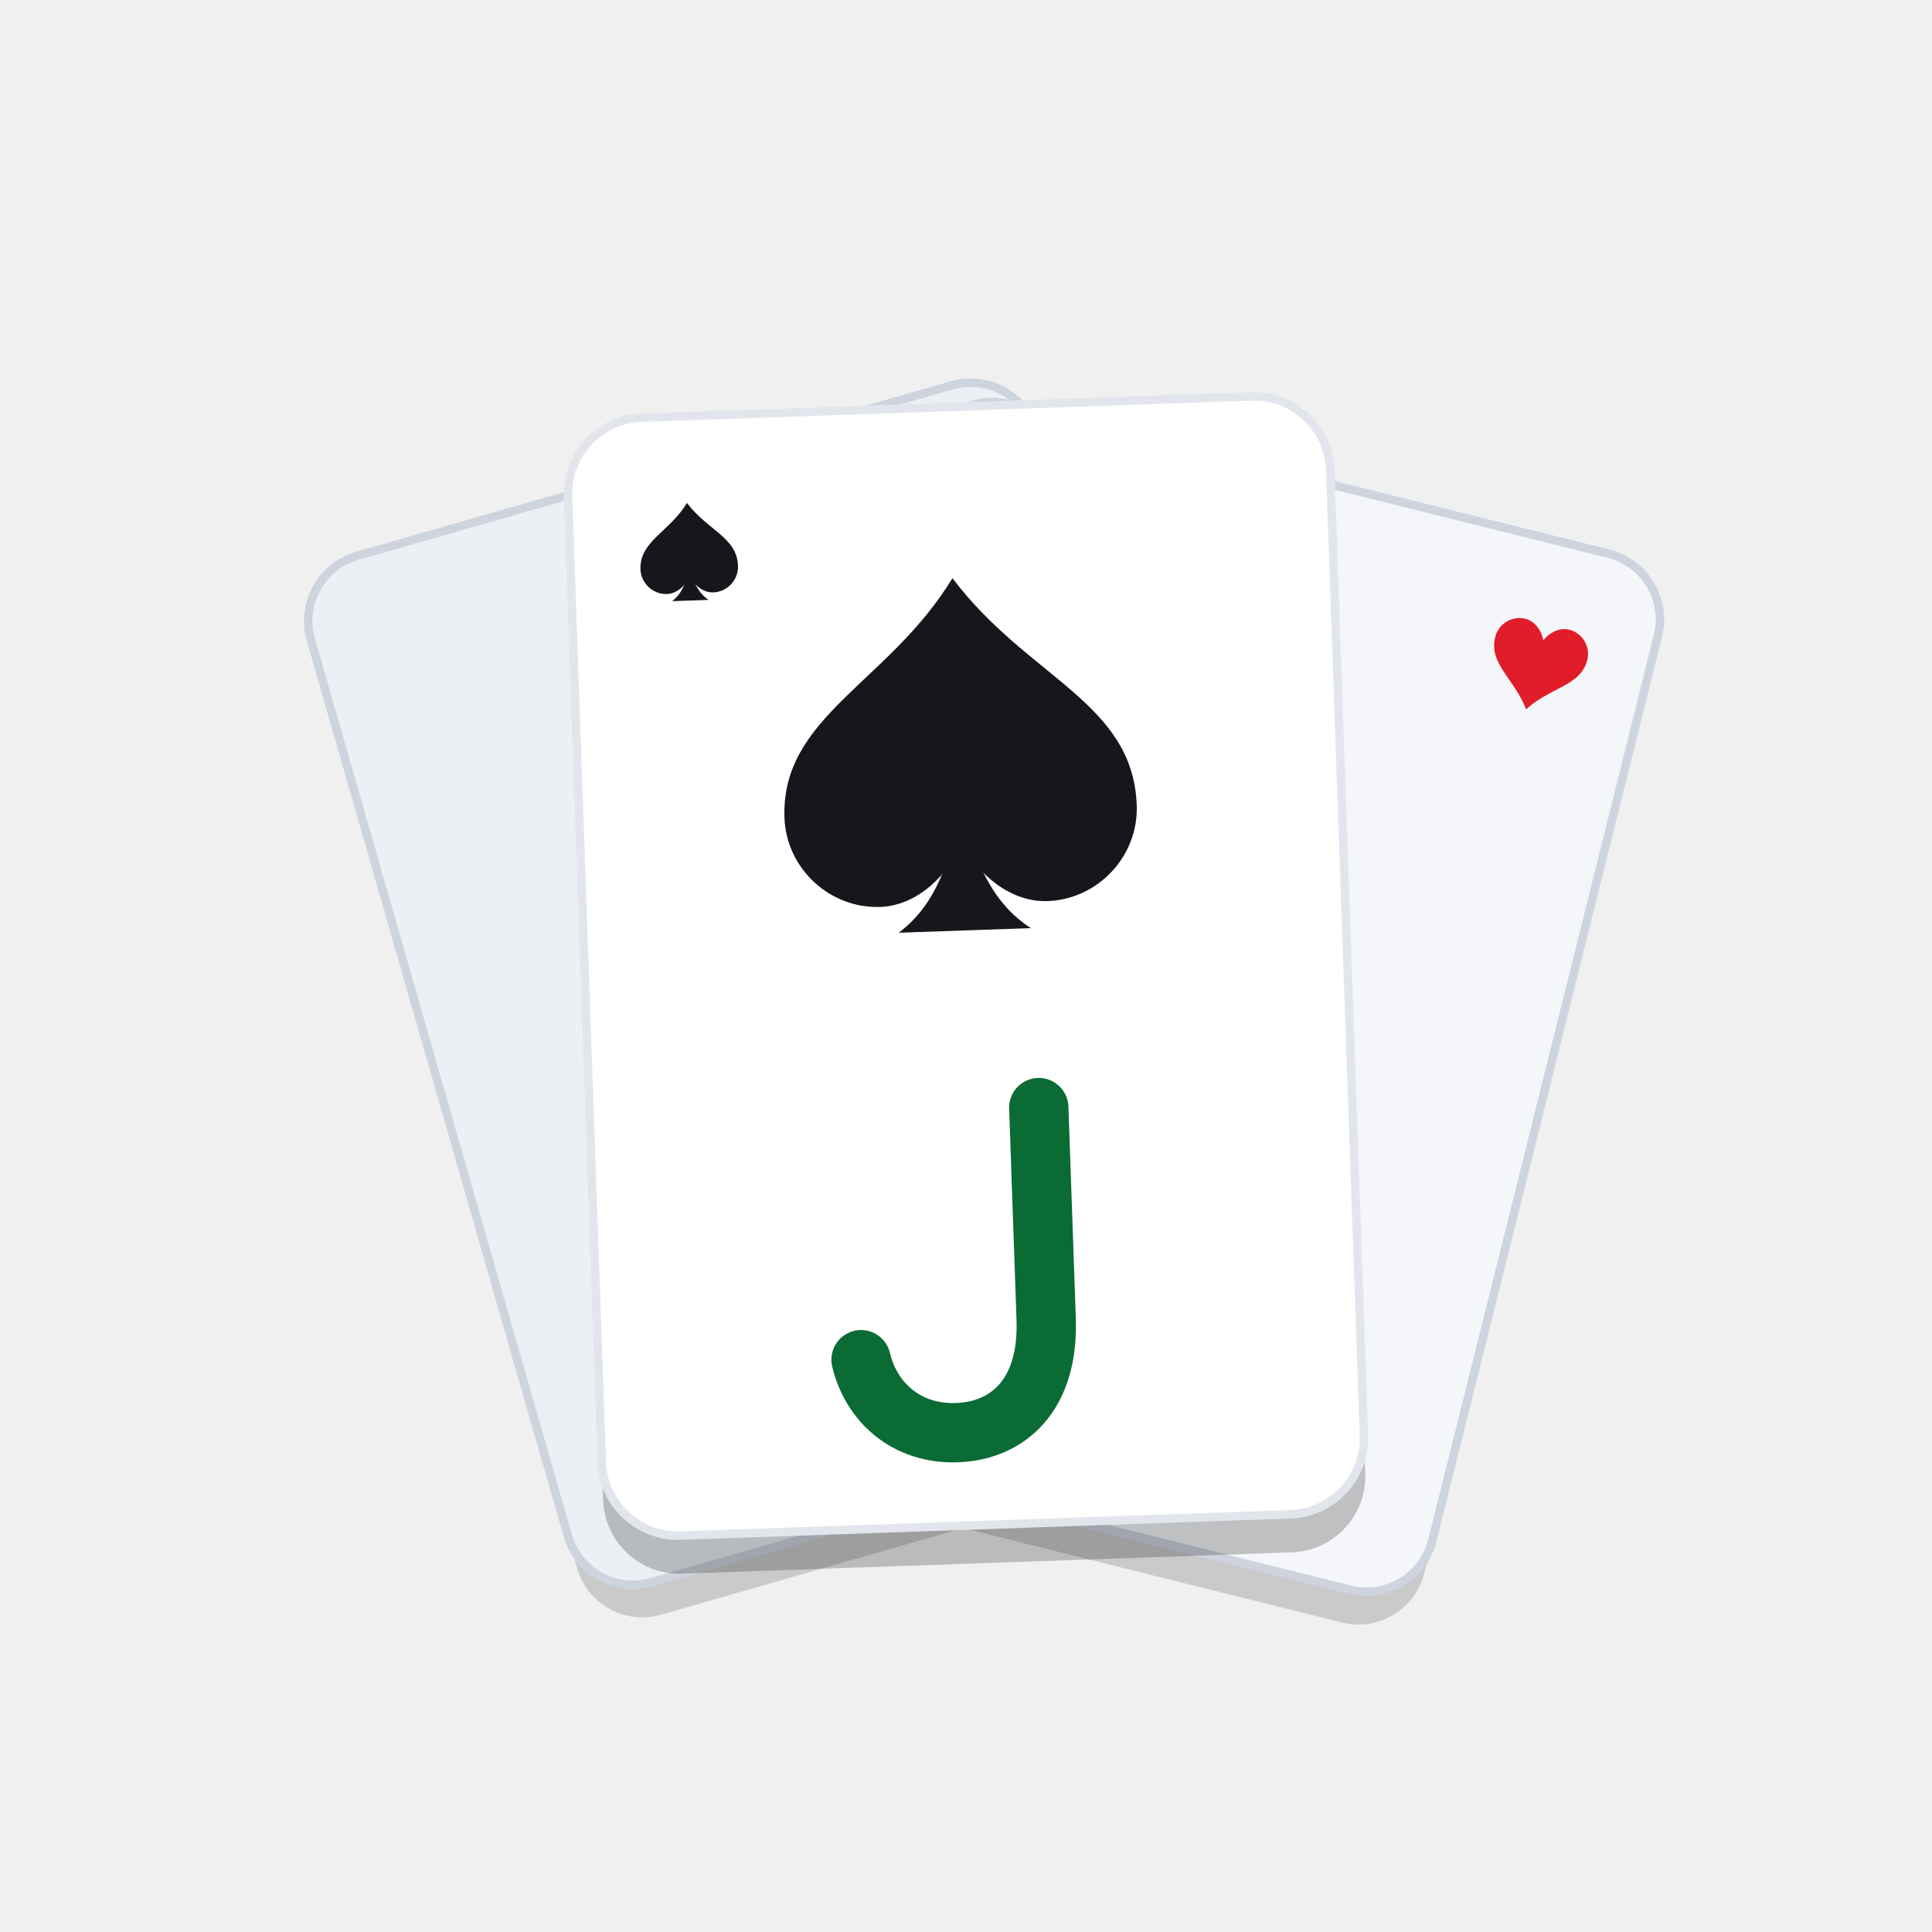
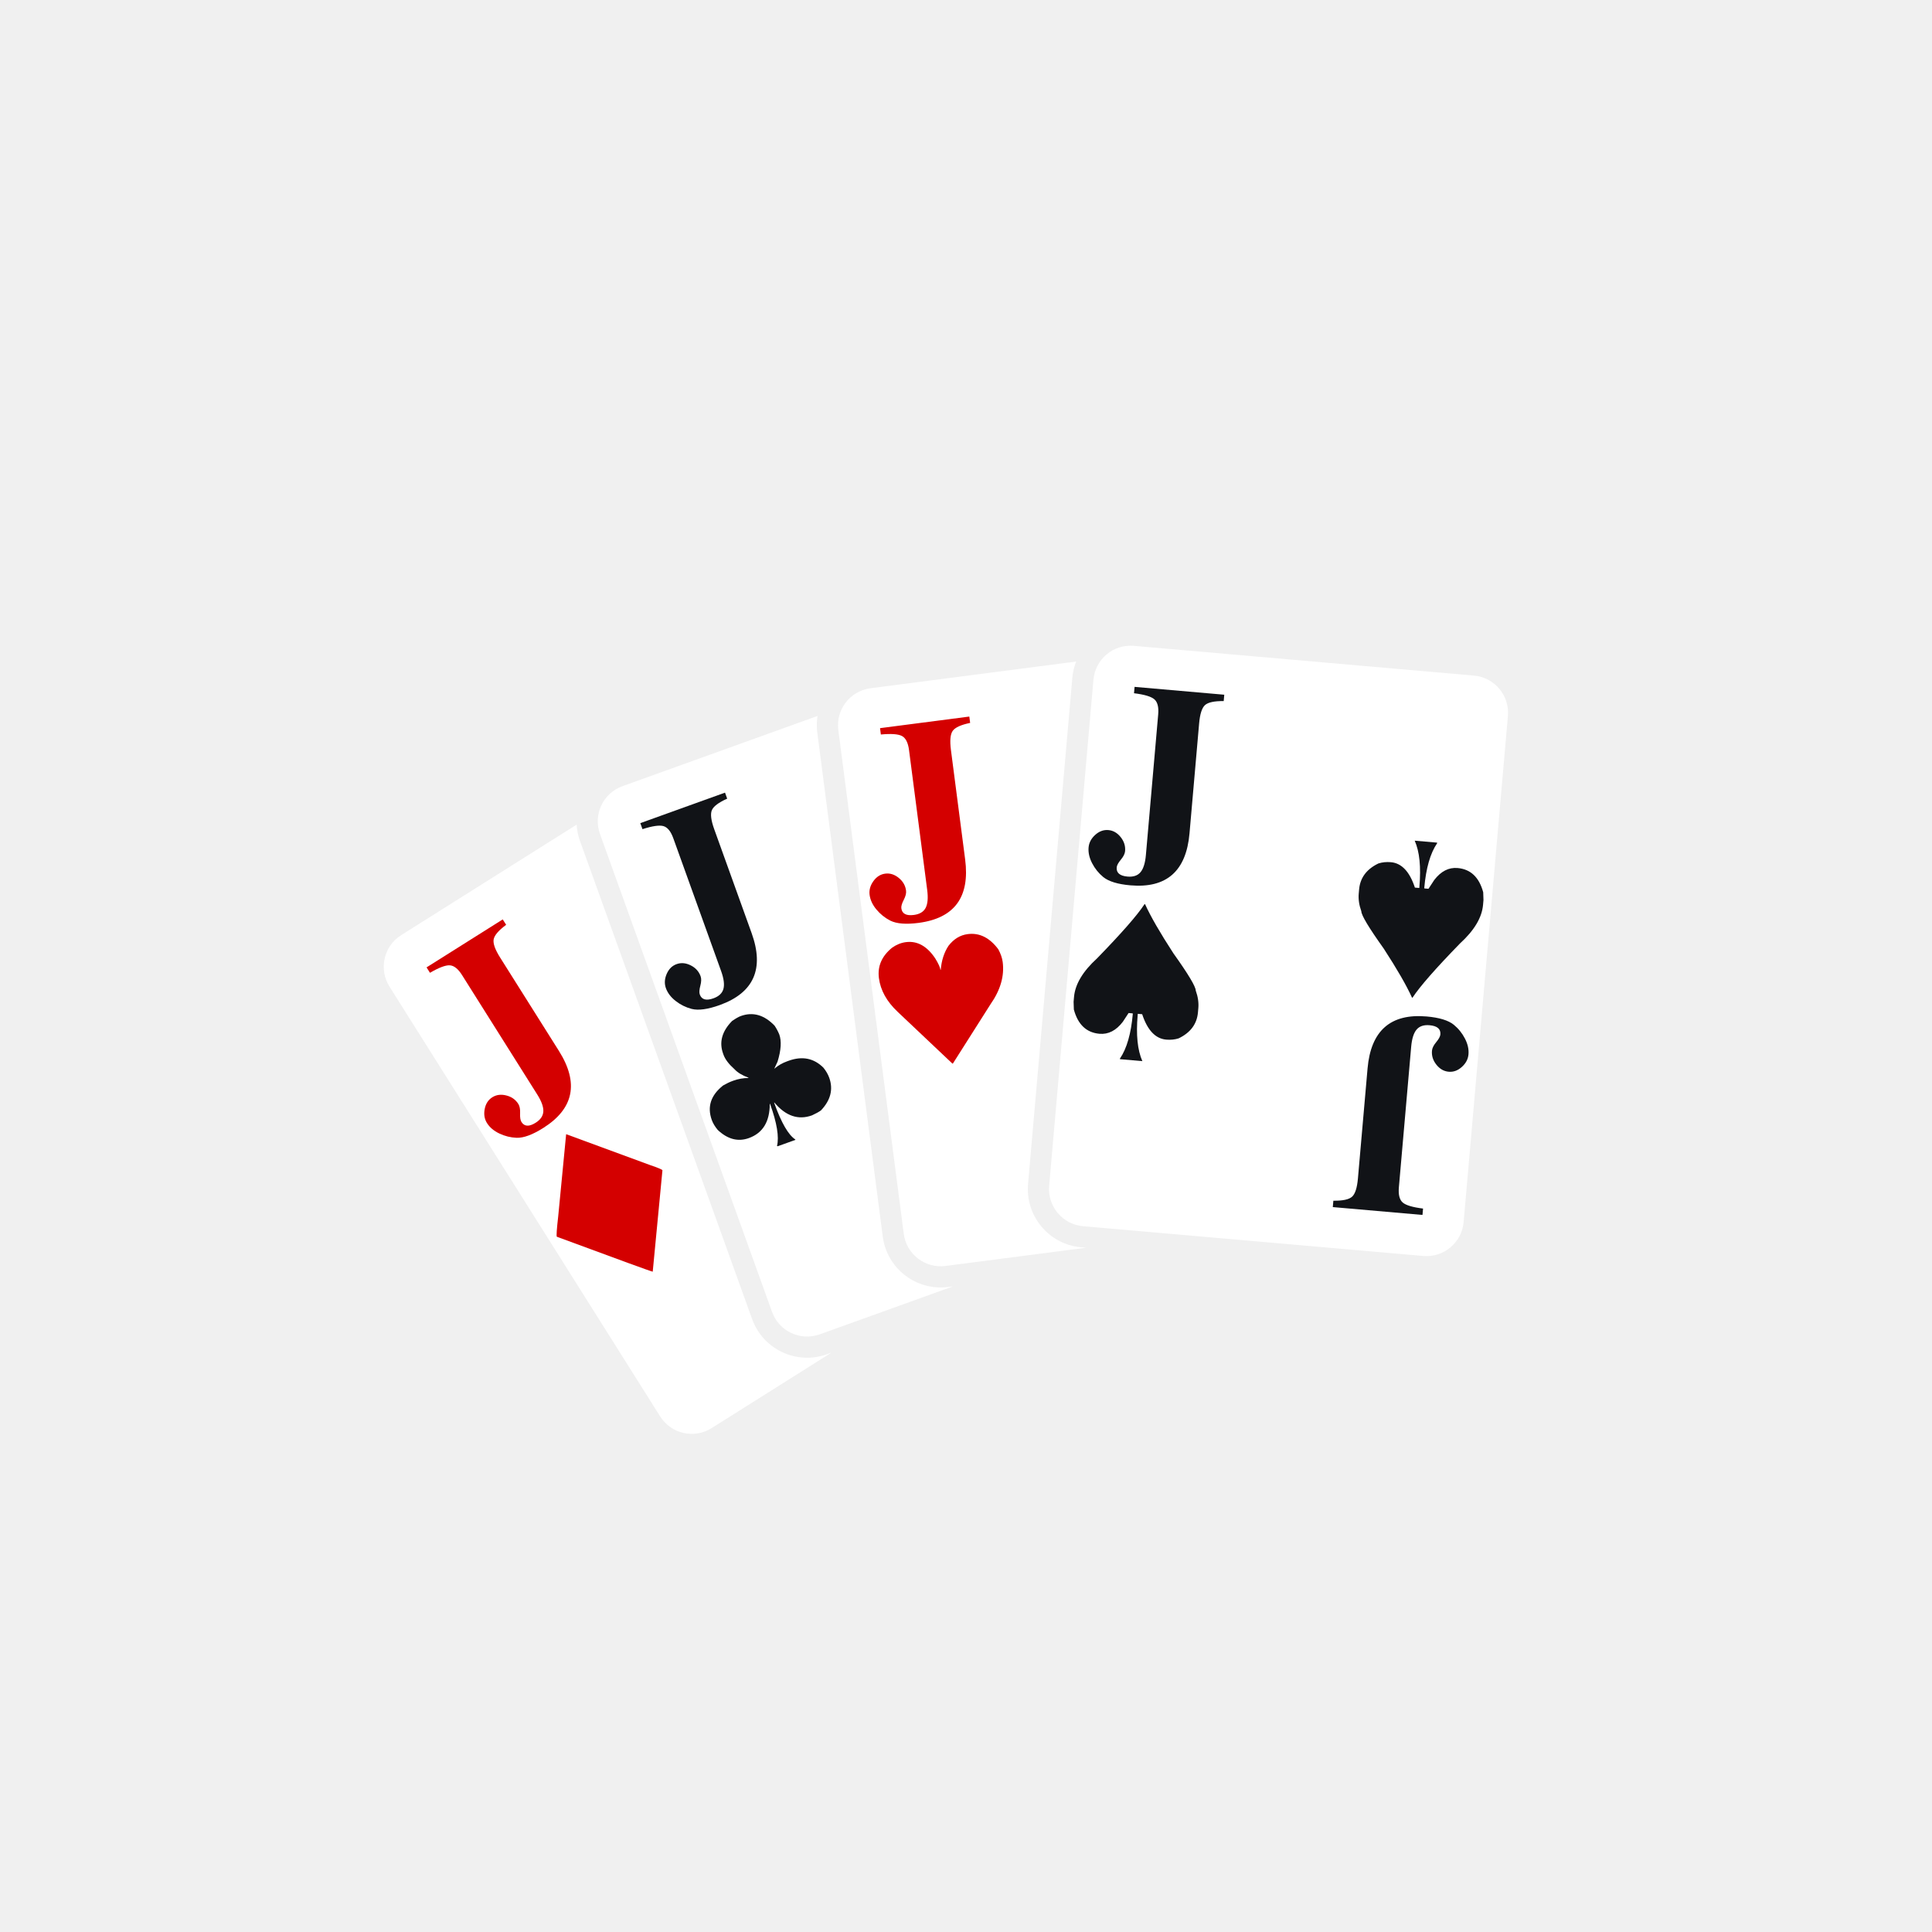
- <svg xmlns="http://www.w3.org/2000/svg" width="456" height="456" viewBox="0 0 456 456" version="1.1">
-   <g transform="rotate(-16 228 400)">
-     <rect x="148" y="102" width="178" height="252" rx="16" fill="#000000" opacity="0.16" transform="translate(0,8)" />
-     <rect x="148" y="102" width="178" height="252" rx="16" fill="#ECEFF4" stroke="#CED4DE" stroke-width="2" />
-   </g>
-   <g transform="rotate(14 228 400)">
-     <rect x="148" y="102" width="178" height="252" rx="16" fill="#000000" opacity="0.16" transform="translate(0,8)" />
-     <rect x="148" y="102" width="178" height="252" rx="16" fill="#F4F6F9" stroke="#CED4DE" stroke-width="2" />
-     <g transform="translate(300,132) scale(0.7) translate(-16,-14.8)">
-       <path d="M23.6,0c-3.4,0-6.3,2.7-7.6,5.6C14.7,2.7,11.8,0,8.4,0C3.8,0,0,3.8,0,8.4c0,9.4,9.5,11.9,16,21.2c6.1-9.3,16-12,16-21.2C32,3.8,28.2,0,23.6,0z" fill="#E11D2A" />
+ <svg xmlns="http://www.w3.org/2000/svg" xmlns:xlink="http://www.w3.org/1999/xlink" width="456" height="456" viewBox="0 0 456 456" version="1.1">
+   <defs>
+     <path id="card" d="M-40.3,-68.75 H40.3 A8.8,8.8 0 0 1 49.1,-59.95 V59.95 A8.8,8.8 0 0 1 40.3,68.75 H-40.3 A8.8,8.8 0 0 1 -49.1,59.95 V-59.95 A8.8,8.8 0 0 1 -40.3,-68.75 Z" />
+     <path id="j" d="M28.76 0V1.51Q25.43 1.76 24.43 2.85Q23.44 3.94 23.44 7.27V33.31Q23.44 46.75 10.6 46.75Q6.12 46.75 4.06 45.36Q2.3 44.15 1.15 42.33Q0 40.51 0 38.7Q0 37 1.3 35.61Q2.6 34.21 4.3 34.21Q6 34.21 7.33 35.61Q8.66 37 8.66 38.82Q8.66 39.73 7.84 40.91Q7.02 42.09 7.02 42.81Q7.02 44.75 9.75 44.75Q11.81 44.75 12.72 43.45Q13.63 42.15 13.63 39.3V6Q13.63 3.39 12.41 2.51Q11.2 1.64 7.51 1.51V0Z" />
+     <path id="diamond" d="M14.76 0 27.69 16.79Q29.46 18.97 29.46 19.31L14.76 38.35Q14.45 38.15 0 19.31Q0 18.95 2.85 15.4Z" />
+     <path id="club" d="M14.76 0Q19.33 0 21.49 4.85Q21.77 5.96 21.83 7.16Q21.83 9.66 19.27 13.07L17.99 14.36H18.05Q19.63 13.76 21.43 13.76H21.83Q26.92 13.76 28.97 18.07Q29.46 19.48 29.46 20.77Q29.46 25.14 25 27.37Q24.14 27.62 22.62 27.75Q17.45 27.75 15.3 21.9H15.23V22.09Q15.23 29.42 16.98 31.75V31.87H12.54L12.41 31.75Q14.23 29.01 14.23 21.9V21.83H14.16Q12.03 27.75 6.79 27.75Q2.71 27.75 0.53 23.46Q0 22 0 20.77Q0 15.79 5.26 14.01Q6.67 13.76 7.75 13.76H7.95Q9.78 13.76 11.45 14.36H11.51V14.29Q9.72 12.78 9.1 11.3Q7.82 8.95 7.82 7.22V6.92Q7.82 2.63 12.41 0.41Q13.93 0 14.76 0Z" />
+     <path id="heart" d="M7.4 0Q11.46 0 13.78 4.7Q14.62 6.56 14.66 7.54H14.72Q15.42 4.3 17.26 2.16Q19.42 0 22.12 0Q26.3 0 28.82 4.48Q29.46 6.14 29.46 7.6Q29.46 12.6 25.3 17.14L14.72 29.84H14.6L3.36 16.06Q0 11.96 0 7.6Q0 3.38 3.98 0.9Q5.66 0 7.4 0Z" />
+     <path id="spade" d="M14.79 0Q17.12 4.14 22.47 10.98Q28.35 17.86 28.49 19.28Q29.46 21.38 29.46 23.36V24.36Q29.46 28.49 25.45 30.87Q24.13 31.42 22.55 31.42Q18.73 31.42 16.38 25.94H15.34V26.24Q15.34 33.25 17.39 36.97H12.07V36.82Q14.17 33.08 14.17 26.02L14.1 25.94H13.16L11.99 28.12Q9.89 31.42 6.74 31.42Q2.11 31.42 0.22 26.24L0 24.43V23.29Q0 18.76 4.63 13.73Q12.44 4.16 14.64 0.07L14.72 0Z" />
+     <clipPath id="outside-club">
+       <path transform="translate(282.6,443.5) rotate(-19.8) translate(0,-219.9)" d="M-1000,-1000 H1000 V1000 H-1000 Z M40.3,-73.75 H-40.3 A13.8,13.8 0 0 0 -54.1,-59.95 V59.95 A13.8,13.8 0 0 0 -40.3,73.75 H40.3 A13.8,13.8 0 0 0 54.1,59.95 V-59.95 A13.8,13.8 0 0 0 40.3,-73.75 Z" />
+     </clipPath>
+     <clipPath id="outside-heart">
+       <path transform="translate(282.6,443.5) rotate(-7.4) translate(0,-219.9)" d="M-1000,-1000 H1000 V1000 H-1000 Z M40.3,-73.75 H-40.3 A13.8,13.8 0 0 0 -54.1,-59.95 V59.95 A13.8,13.8 0 0 0 -40.3,73.75 H40.3 A13.8,13.8 0 0 0 54.1,59.95 V-59.95 A13.8,13.8 0 0 0 40.3,-73.75 Z" />
+     </clipPath>
+     <clipPath id="outside-spade">
+       <path transform="translate(282.6,443.5) rotate(5) translate(0,-219.9)" d="M-1000,-1000 H1000 V1000 H-1000 Z M40.3,-73.75 H-40.3 A13.8,13.8 0 0 0 -54.1,-59.95 V59.95 A13.8,13.8 0 0 0 -40.3,73.75 H40.3 A13.8,13.8 0 0 0 54.1,59.95 V-59.95 A13.8,13.8 0 0 0 40.3,-73.75 Z" />
+     </clipPath>
+   </defs>
+   <g clip-path="url(#outside-spade)">
+     <g clip-path="url(#outside-heart)">
+       <g clip-path="url(#outside-club)">
+         <g transform="translate(282.6,443.5) rotate(-32.2) translate(0,-219.9)">
+           <use xlink:href="#card" fill="#FFFFFF" />
+           <use xlink:href="#j" x="-46.79" y="-59.12" fill="#D40000" />
+           <use xlink:href="#diamond" x="-47.14" y="-8.25" fill="#D40000" />
+         </g>
+       </g>
+       <g transform="translate(282.6,443.5) rotate(-19.8) translate(0,-219.9)">
+         <use xlink:href="#card" fill="#FFFFFF" />
+         <use xlink:href="#j" x="-46.79" y="-59.12" fill="#111317" />
+         <use xlink:href="#club" x="-47.14" y="-8.25" fill="#111317" />
+       </g>
+     </g>
+     <g transform="translate(282.6,443.5) rotate(-7.4) translate(0,-219.9)">
+       <use xlink:href="#card" fill="#FFFFFF" />
+       <use xlink:href="#j" x="-46.79" y="-59.12" fill="#D40000" />
+       <use xlink:href="#heart" x="-47.14" y="-8.25" fill="#D40000" />
    </g>
  </g>
-   <g transform="rotate(-2 228 228)">
-     <rect x="138" y="96" width="180" height="264" rx="18" fill="#000000" opacity="0.22" transform="translate(0,9)" />
-     <rect x="138" y="96" width="180" height="264" rx="18" fill="#FFFFFF" stroke="#E2E6EC" stroke-width="2" />
-     <g fill="#15171C" transform="translate(228,178) scale(2.6) translate(-16,-16)">
-       <path transform="rotate(180 16 14.8)" d="M23.6,0c-3.4,0-6.3,2.7-7.6,5.6C14.7,2.7,11.8,0,8.4,0C3.8,0,0,3.8,0,8.4c0,9.4,9.5,11.9,16,21.2c6.1-9.3,16-12,16-21.2C32,3.8,28.2,0,23.6,0z" />
-       <path d="M16,19 C15.4,25 13.6,29.5 10,32 L22,32 C18.4,29.5 16.6,25 16,19 Z" />
-     </g>
-     <path d="M244,262 L244,312 C244,330 234,338 222,338 C210,338 202,330 200,320" fill="none" stroke="#0B6B34" stroke-width="14" stroke-linecap="round" stroke-linejoin="round" />
-     <g fill="#15171C" transform="translate(166,128) scale(0.72) translate(-16,-16)">
-       <path transform="rotate(180 16 14.8)" d="M23.6,0c-3.4,0-6.3,2.7-7.6,5.6C14.7,2.7,11.8,0,8.4,0C3.8,0,0,3.8,0,8.4c0,9.4,9.5,11.9,16,21.2c6.1-9.3,16-12,16-21.2C32,3.8,28.2,0,23.6,0z" />
-       <path d="M16,19 C15.4,25 13.6,29.5 10,32 L22,32 C18.4,29.5 16.6,25 16,19 Z" />
+   <g transform="translate(282.6,443.5) rotate(5) translate(0,-219.9)">
+     <use xlink:href="#card" fill="#FFFFFF" />
+     <use xlink:href="#j" x="-46.79" y="-59.12" fill="#111317" />
+     <use xlink:href="#spade" x="-47.14" y="-8.25" fill="#111317" />
+     <g transform="rotate(180)">
+       <use xlink:href="#j" x="-46.79" y="-59.12" fill="#111317" />
+       <use xlink:href="#spade" x="-47.14" y="-8.25" fill="#111317" />
    </g>
  </g>
</svg>
